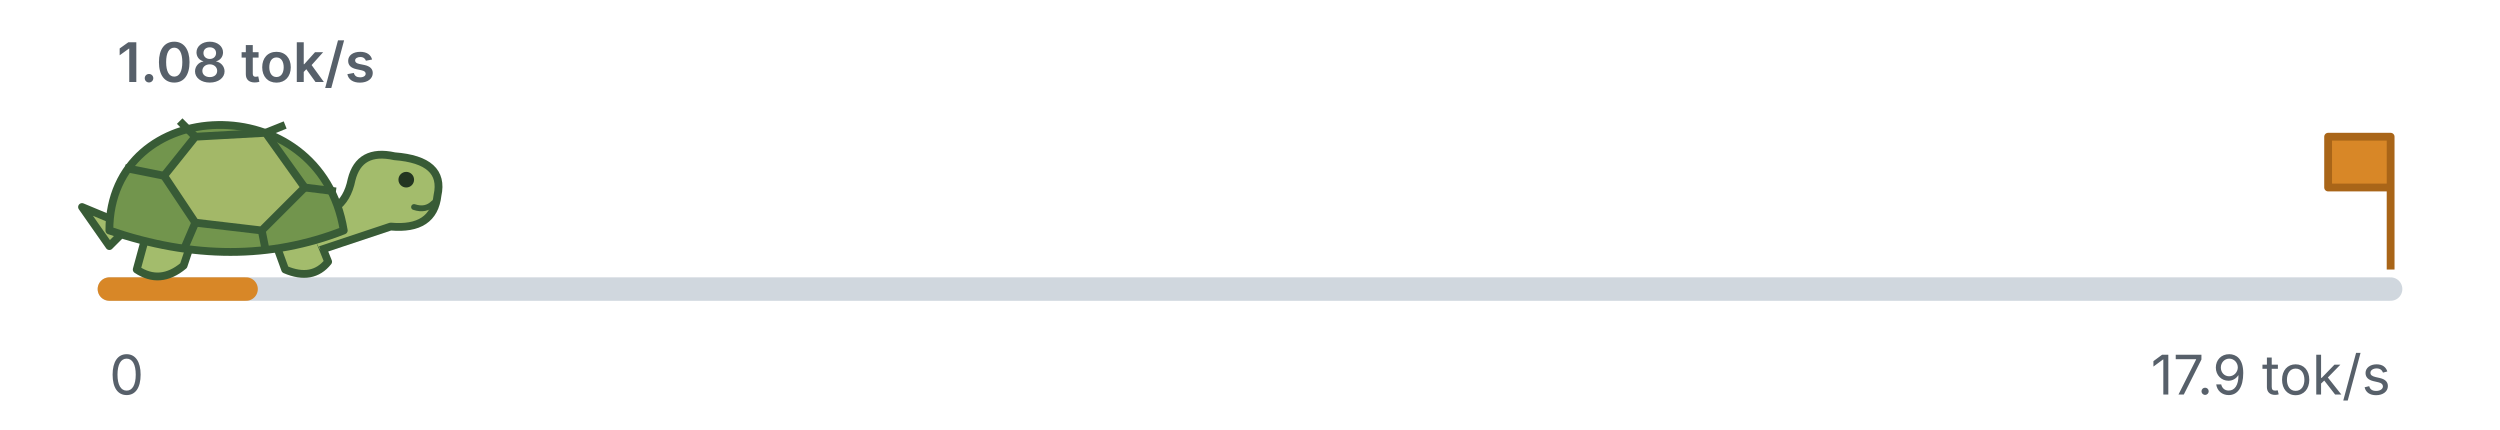
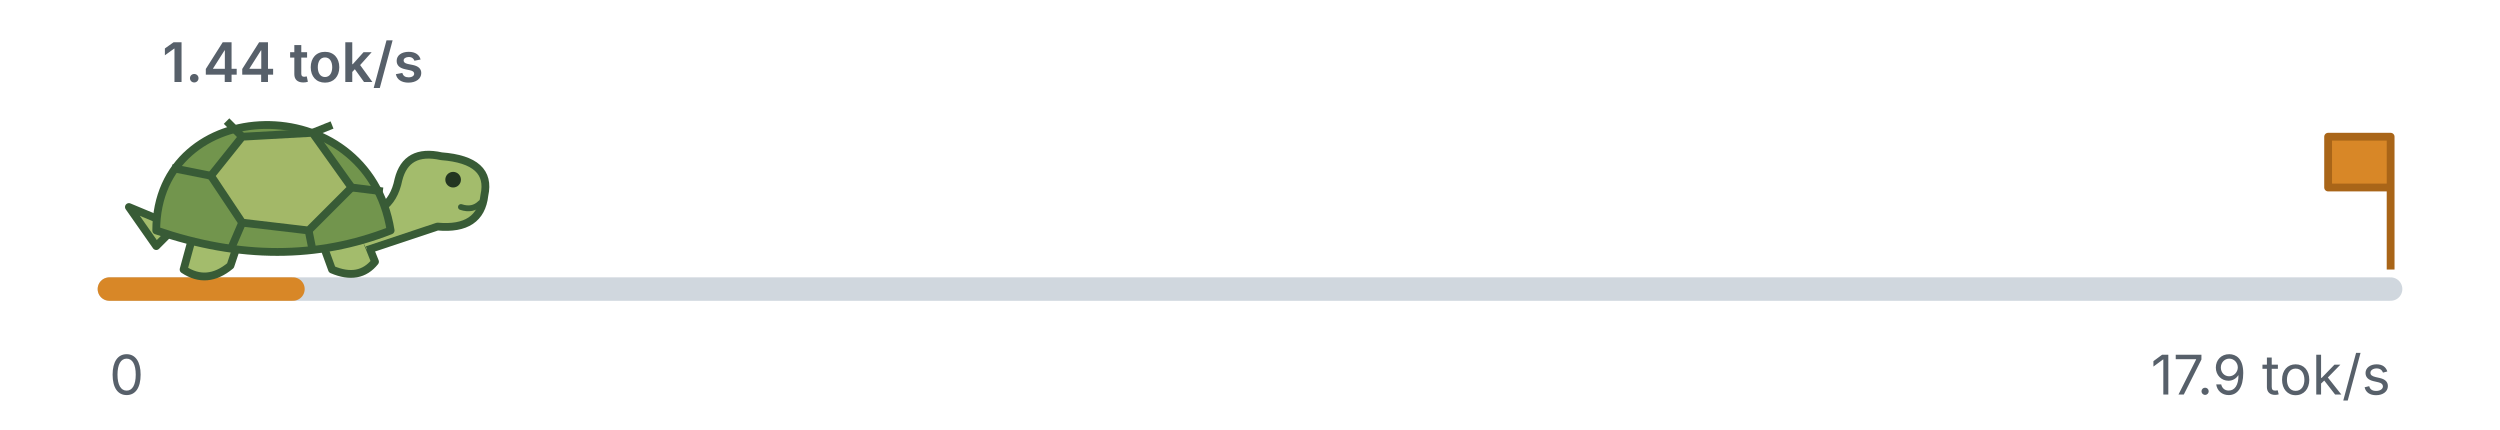
<svg xmlns="http://www.w3.org/2000/svg" width="640" height="110" viewBox="0 0 640 110" role="img" aria-labelledby="title desc">
  <style>
    text { font-family: system-ui, -apple-system, sans-serif; fill: #57606a; font-size: 14px; }
    .track { stroke: #d0d7de; }
    @media (prefers-color-scheme: dark) {
      text { fill: #c9d1d9; }
      .track { stroke: #484f58; }
    }
  </style>
  <path class="track" d="M28 74 H612" fill="none" stroke-width="6" stroke-linecap="round" />
-   <path d="M28 74 H63" fill="none" stroke="#d88727" stroke-width="6" stroke-linecap="round" />
-   <text x="63" y="21" text-anchor="middle" font-weight="600">1.08 tok/s</text>
-   <g transform="translate(-157,0)">
+   <path d="M28 74 H75" fill="none" stroke="#d88727" stroke-width="6" stroke-linecap="round" />
+   <text x="75" y="21" text-anchor="middle" font-weight="600">1.44 tok/s</text>
+   <g transform="translate(-145,0)">
    <g stroke="#385b36" stroke-width="2" stroke-linejoin="round">
      <path d="M190 58 L178 53 L185 63 Z" fill="#a3bc6c" />
      <path d="M195 58 L192 69 Q198 73 204 68 L207 59 M226 58 L230 69 Q237 72 241 67 L237 57" fill="#a3bc6c" />
      <path d="M234 55 Q245 56 247 46 Q249 38 258 40 Q271 41 269 50 Q268 59 257 58 L239 64" fill="#a3bc6c" />
      <path d="M185 59 C185 24 239 22 245 59 Q217 70 185 59 Z" fill="#72954d" />
      <path d="M207 35 L225 34 L235 48 L224 59 L207 57 L199 45 Z" fill="#a3b868" />
      <path d="M207 35 L203 31 M225 34 L230 32 M235 48 L243 49 M224 59 L225 64 M207 57 L204 64 M199 45 L189 43" fill="none" />
    </g>
    <circle cx="261" cy="46" r="2" fill="#233521" />
    <path d="M263 53 Q266 54 268 52" fill="none" stroke="#385b36" stroke-width="1.5" stroke-linecap="round" />
  </g>
  <path d="M612 69 V35 L596 35 L596 48 L612 48" fill="#d88727" stroke="#a96518" stroke-width="2" stroke-linejoin="round" />
  <text x="28" y="101">0</text>
  <text x="612" y="101" text-anchor="end">17.9 tok/s</text>
</svg>
